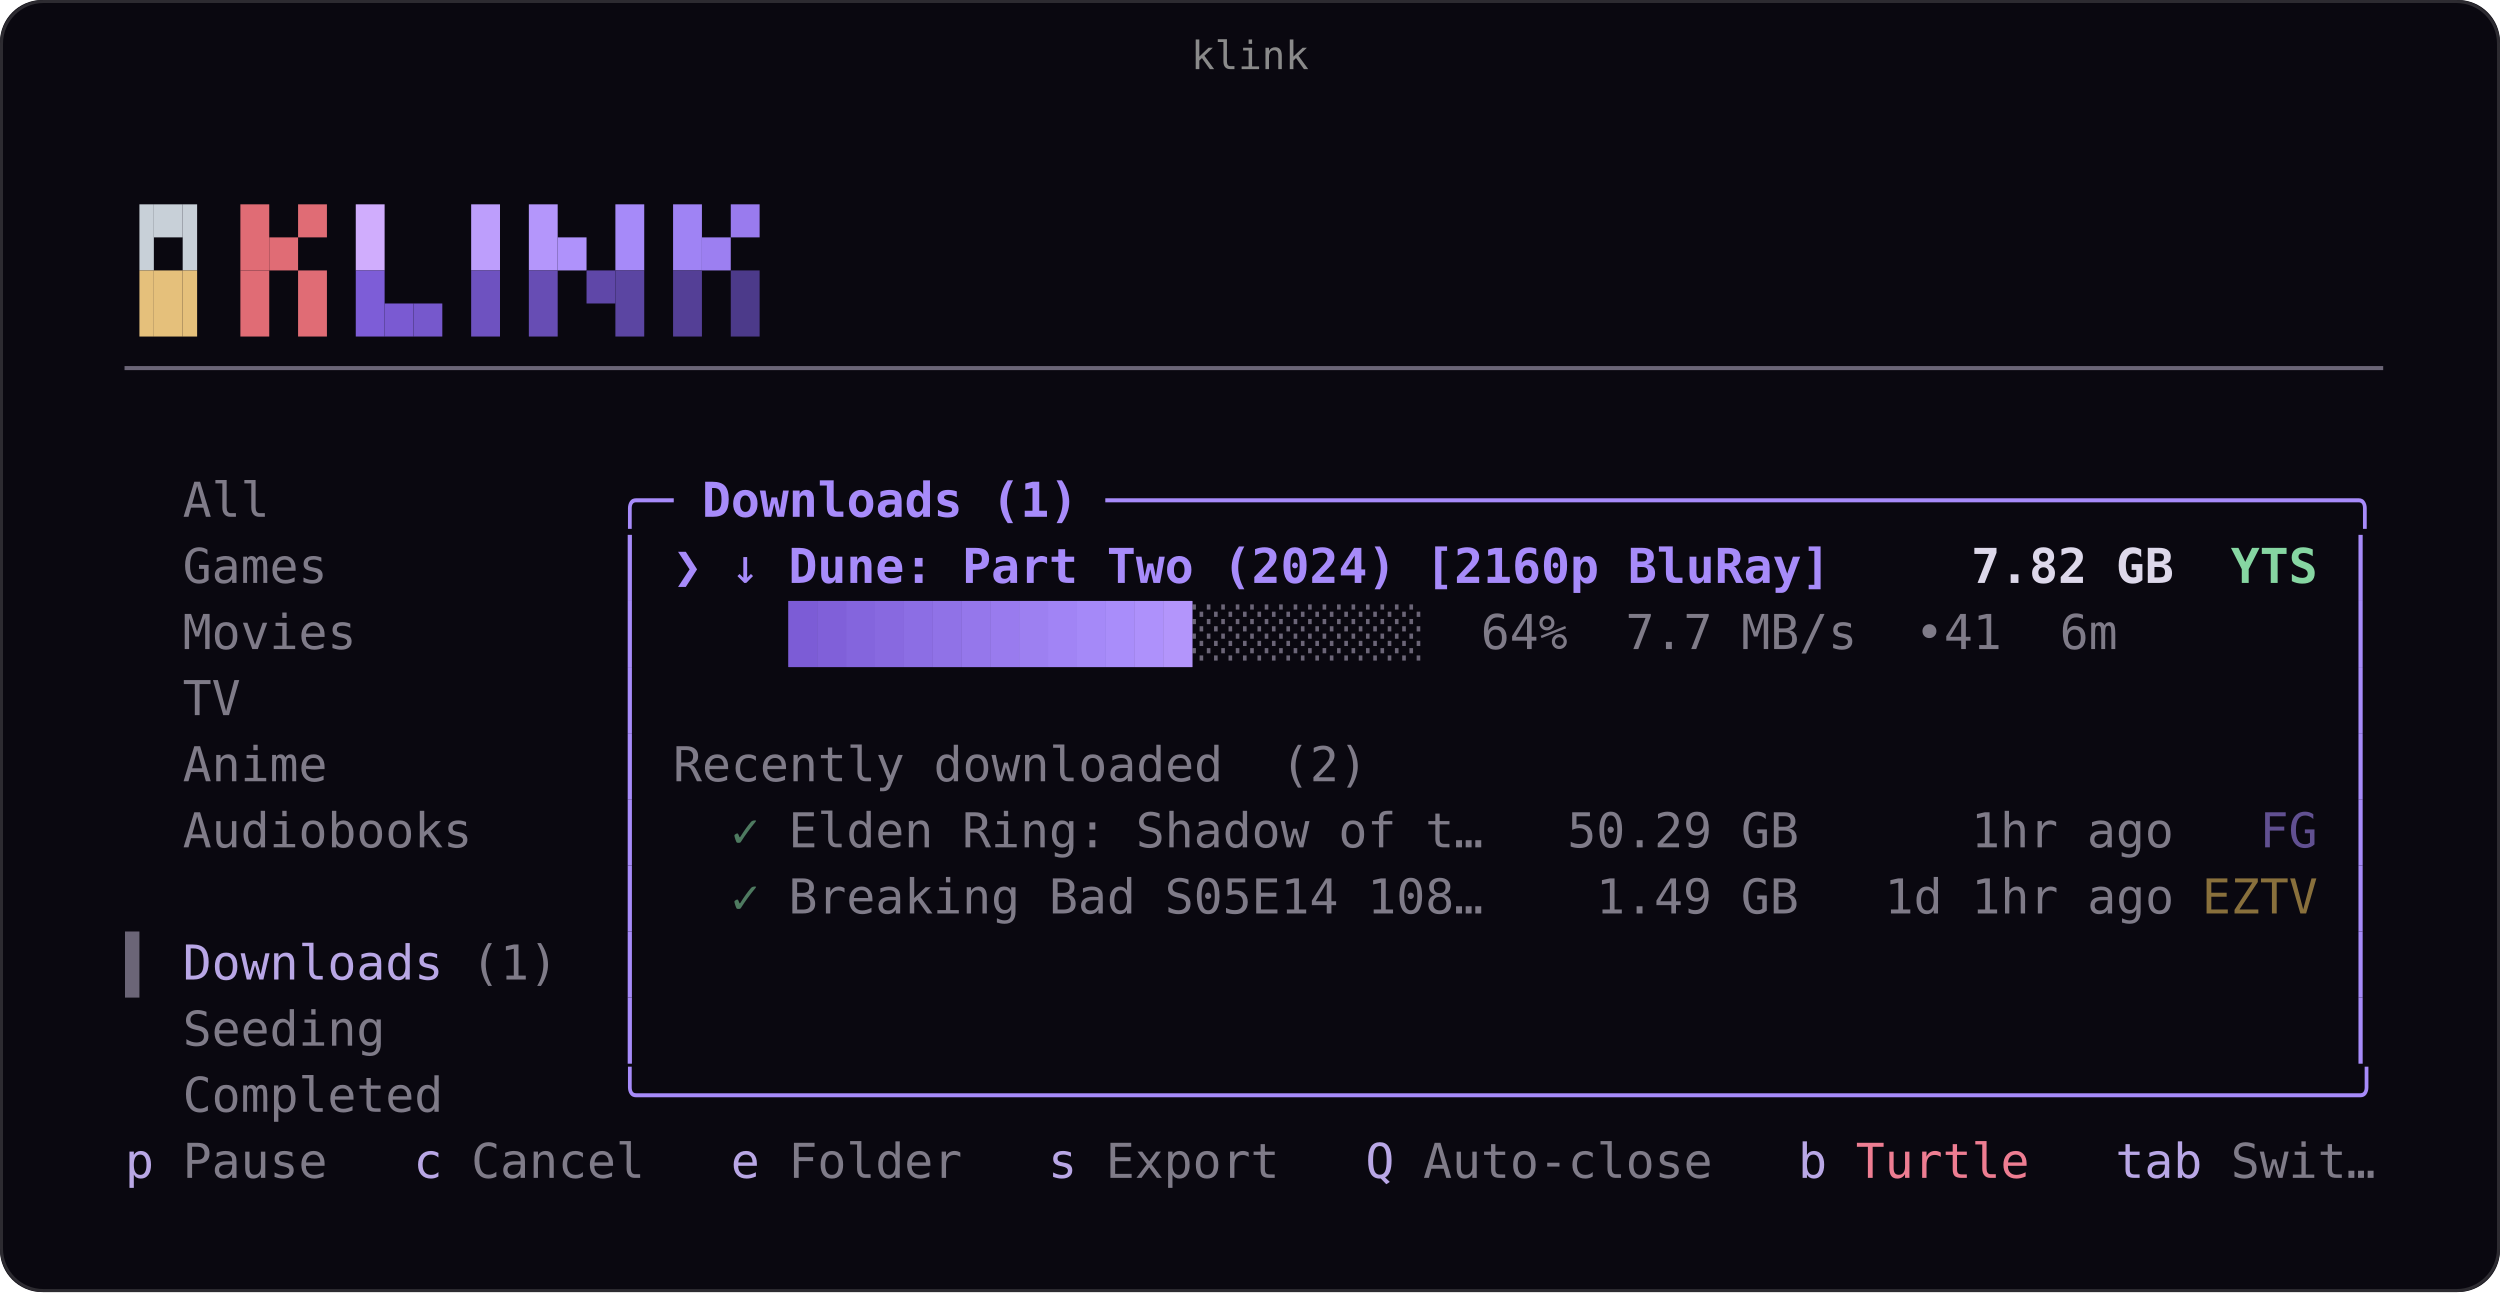
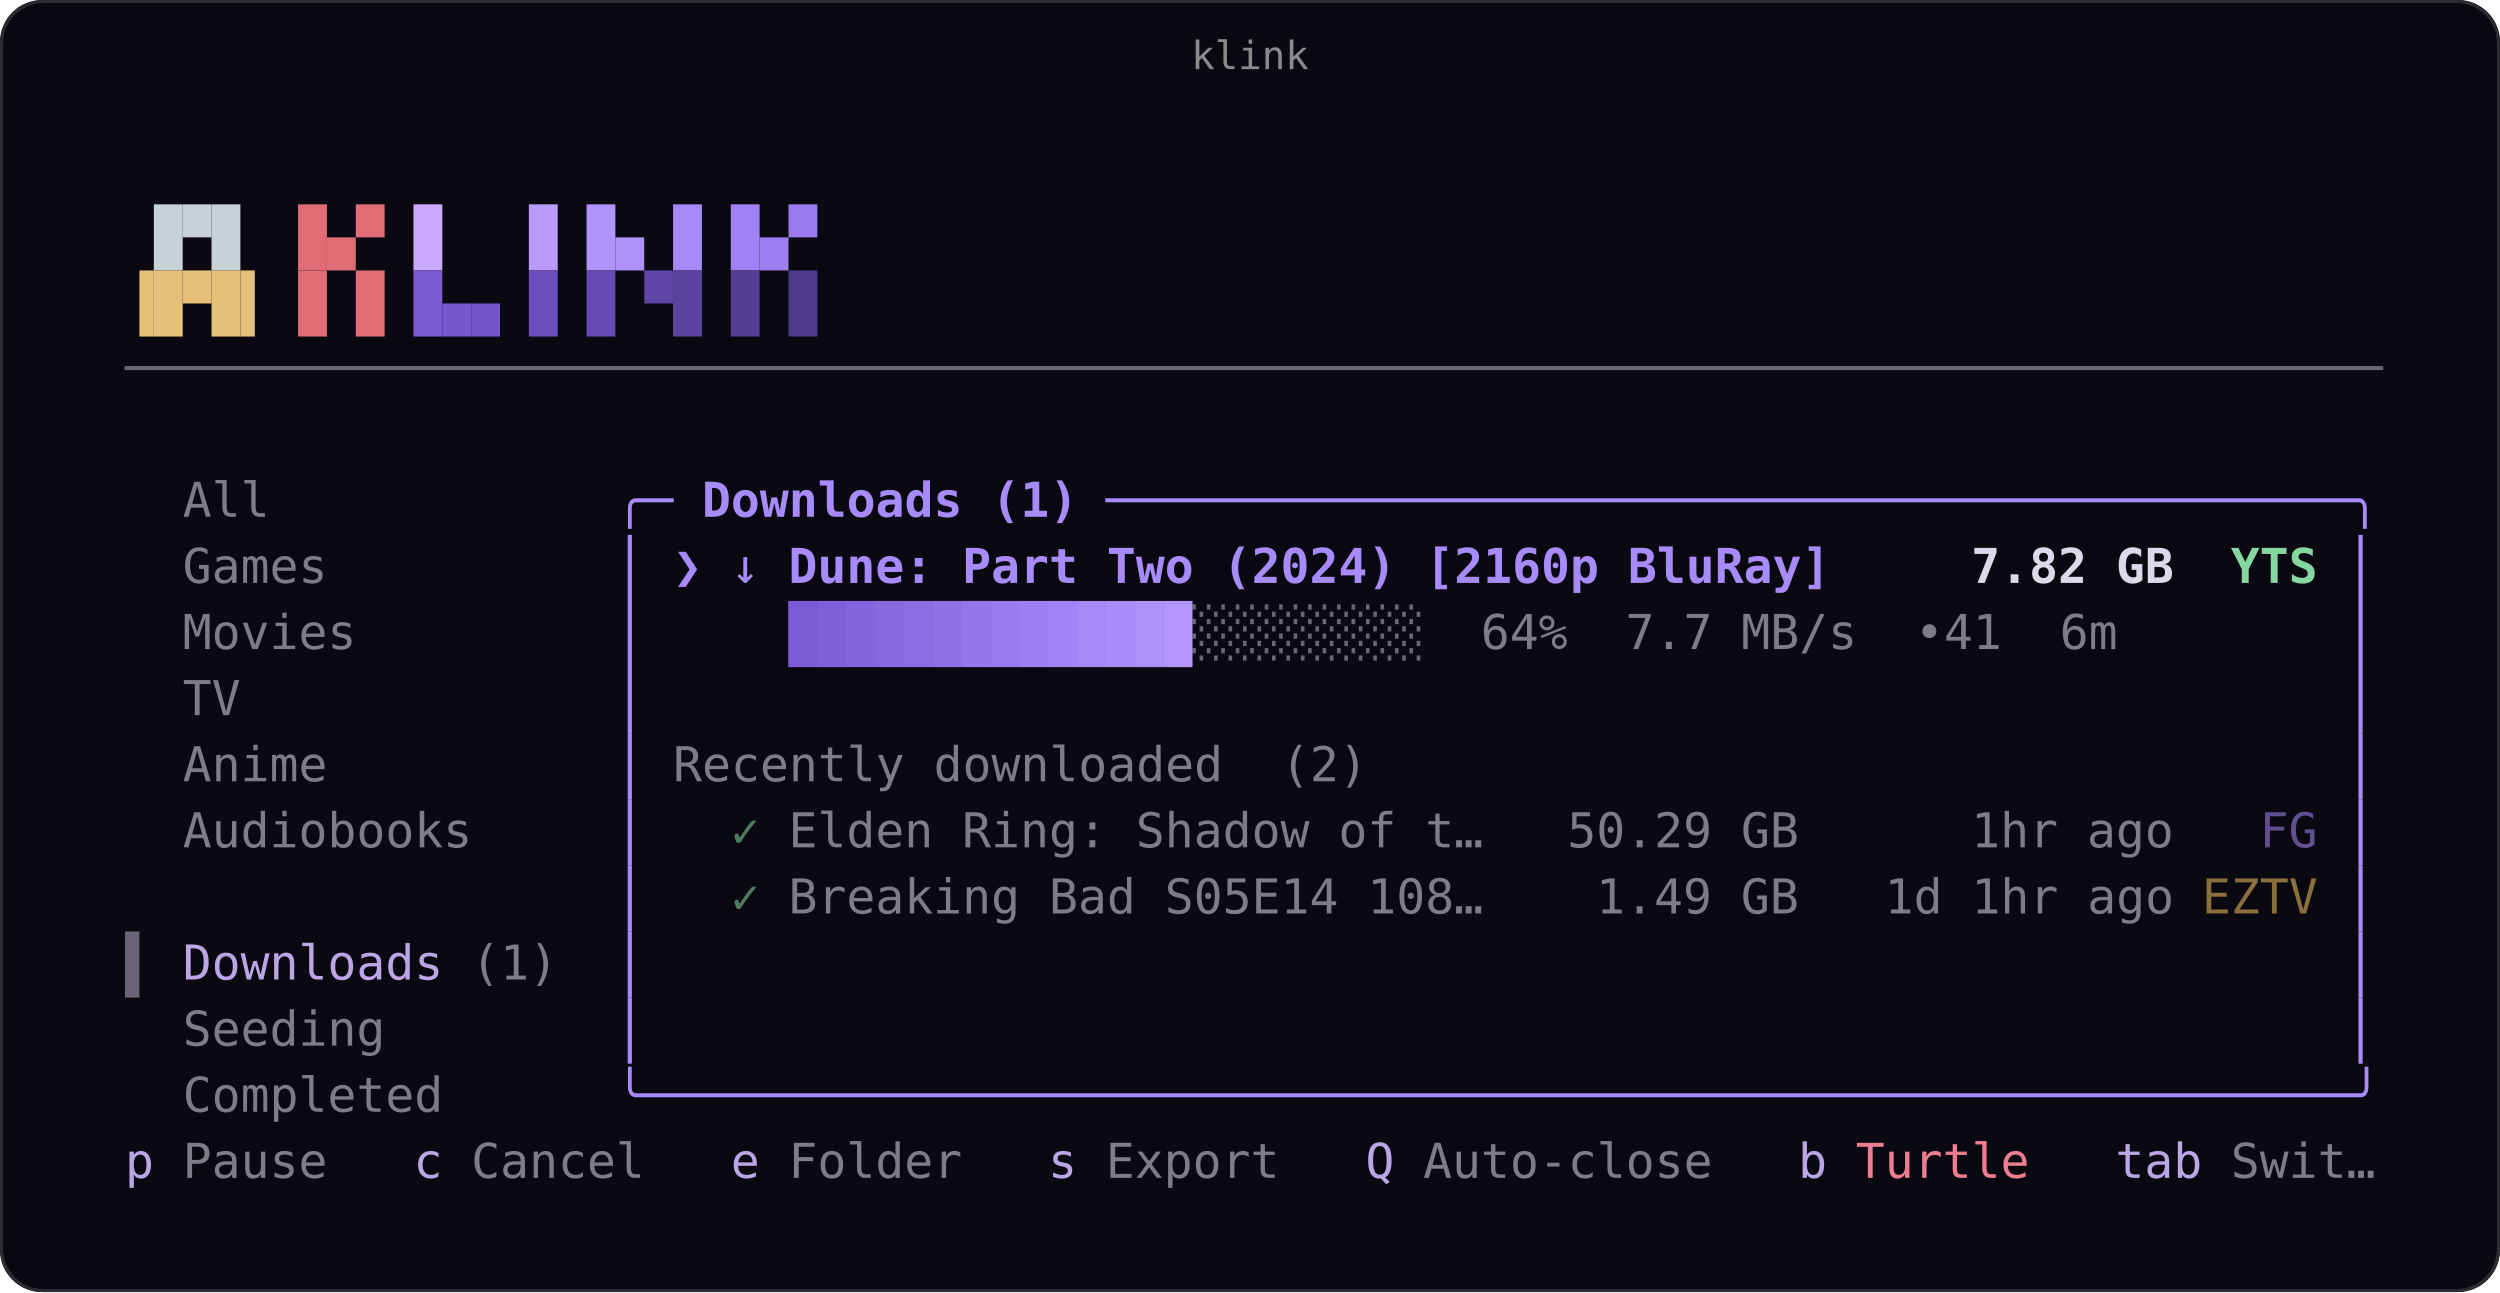
<svg xmlns="http://www.w3.org/2000/svg" width="832" height="430" viewBox="0 0 832 430" style="max-width: 832px; width: 100%; height: auto;" role="img">
  <rect width="100%" height="100%" rx="14" fill="#0a0810" />
  <rect x="0.5" y="0.5" width="831" height="429" rx="14" fill="none" stroke="#2d2b31" stroke-width="1" />
  <text x="416" y="23" text-anchor="middle" font-family="ui-monospace, &quot;Cascadia Mono&quot;, &quot;SF Mono&quot;, Menlo, Consolas, &quot;DejaVu Sans Mono&quot;, monospace" font-size="13" fill="#8a8a8a">klink</text>
  <g font-family="ui-monospace, &quot;Cascadia Mono&quot;, &quot;SF Mono&quot;, Menlo, Consolas, &quot;DejaVu Sans Mono&quot;, monospace" font-size="16" fill="#ddd8ea">
-     <rect x="46.4" y="68" width="4.8" height="22" fill="#c8d0d8" />
-     <rect x="51.2" y="68" width="9.6" height="11" fill="#c8d0d8" />
-     <rect x="60.8" y="68" width="4.8" height="22" fill="#c8d0d8" />
-     <rect x="80" y="68" width="9.6" height="22" fill="#e06c75" />
-     <rect x="89.6" y="79" width="9.6" height="11" fill="#e06c75" />
-     <rect x="99.2" y="68" width="9.6" height="11" fill="#e06c75" />
-     <rect x="118.4" y="68" width="9.6" height="22" fill="#d0adfd" />
-     <rect x="156.8" y="68" width="9.6" height="22" fill="#bd9efc" />
-     <rect x="176" y="68" width="9.6" height="22" fill="#b496fb" />
-     <rect x="185.6" y="79" width="9.6" height="11" fill="#af92fb" />
-     <rect x="204.8" y="68" width="9.6" height="22" fill="#a68af9" />
-     <rect x="224" y="68" width="9.6" height="22" fill="#9f83f4" />
-     <rect x="233.6" y="79" width="9.6" height="11" fill="#9c7ff1" />
-     <rect x="243.2" y="68" width="9.6" height="11" fill="#997bee" />
+     <rect x="51.2" y="68" width="9.6" height="22" fill="#c8d0d8" />
+     <rect x="60.8" y="68" width="9.6" height="11" fill="#c8d0d8" />
+     <rect x="70.4" y="68" width="9.6" height="22" fill="#c8d0d8" />
+     <rect x="99.2" y="68" width="9.6" height="22" fill="#e06c75" />
+     <rect x="108.8" y="79" width="9.6" height="11" fill="#e06c75" />
+     <rect x="118.4" y="68" width="9.6" height="11" fill="#e06c75" />
+     <rect x="137.6" y="68" width="9.6" height="22" fill="#cba9fd" />
+     <rect x="176" y="68" width="9.6" height="22" fill="#ba9bfc" />
+     <rect x="195.2" y="68" width="9.6" height="22" fill="#b194fb" />
+     <rect x="204.8" y="79" width="9.6" height="11" fill="#ad90fa" />
+     <rect x="224" y="68" width="9.6" height="22" fill="#a589f8" />
+     <rect x="243.2" y="68" width="9.6" height="22" fill="#9f82f3" />
+     <rect x="252.8" y="79" width="9.6" height="11" fill="#9c7ff1" />
+     <rect x="262.4" y="68" width="9.6" height="11" fill="#997bee" />
    <rect x="46.4" y="90" width="4.8" height="22" fill="#e5c07b" />
    <rect x="51.2" y="90" width="9.6" height="22" fill="#e5c07b" />
-     <rect x="60.8" y="90" width="4.8" height="22" fill="#e5c07b" />
-     <rect x="80" y="90" width="9.6" height="22" fill="#e06c75" />
+     <rect x="60.8" y="90" width="9.6" height="11" fill="#e5c07b" />
+     <rect x="70.4" y="90" width="9.6" height="22" fill="#e5c07b" />
+     <rect x="80" y="90" width="4.8" height="22" fill="#e5c07b" />
    <rect x="99.2" y="90" width="9.6" height="22" fill="#e06c75" />
-     <rect x="118.4" y="90" width="9.6" height="22" fill="#7d5dd7" />
-     <rect x="128" y="101" width="9.6" height="11" fill="#7a5ad2" />
-     <rect x="137.6" y="101" width="9.6" height="11" fill="#7658cc" />
-     <rect x="156.8" y="90" width="9.6" height="22" fill="#6e52c0" />
-     <rect x="176" y="90" width="9.6" height="22" fill="#674db4" />
-     <rect x="195.2" y="90" width="9.6" height="11" fill="#5f47a8" />
-     <rect x="204.8" y="90" width="9.6" height="22" fill="#5b45a2" />
-     <rect x="224" y="90" width="9.6" height="22" fill="#543f96" />
-     <rect x="243.2" y="90" width="9.6" height="22" fill="#4c3a8a" />
+     <rect x="118.4" y="90" width="9.6" height="22" fill="#e06c75" />
+     <rect x="137.6" y="90" width="9.6" height="22" fill="#795ad2" />
+     <rect x="147.2" y="101" width="9.6" height="11" fill="#7658cc" />
+     <rect x="156.8" y="101" width="9.6" height="11" fill="#7255c7" />
+     <rect x="176" y="90" width="9.6" height="22" fill="#6b50bc" />
+     <rect x="195.2" y="90" width="9.6" height="22" fill="#644bb1" />
+     <rect x="214.4" y="90" width="9.6" height="11" fill="#5d46a6" />
+     <rect x="224" y="90" width="9.6" height="22" fill="#5a44a0" />
+     <rect x="243.2" y="90" width="9.6" height="22" fill="#533f95" />
+     <rect x="262.4" y="90" width="9.6" height="22" fill="#4c3a8a" />
    <text x="41.6" y="128" textLength="748.8" lengthAdjust="spacingAndGlyphs" xml:space="preserve" fill="#6b6577">──────────────────────────────────────────────────────────────────────────────</text>
    <text x="60.8" y="172" textLength="28.8" lengthAdjust="spacingAndGlyphs" xml:space="preserve" fill-opacity="0.55">All</text>
    <text x="204.8" y="172" textLength="19.2" lengthAdjust="spacingAndGlyphs" xml:space="preserve" fill="#a78bfa">╭─</text>
    <text x="233.6" y="172" textLength="124.8" lengthAdjust="spacingAndGlyphs" xml:space="preserve" fill="#a78bfa" font-weight="600">Downloads (1)</text>
    <text x="368" y="172" textLength="422.4" lengthAdjust="spacingAndGlyphs" xml:space="preserve" fill="#a78bfa">───────────────────────────────────────────╮</text>
    <text x="60.8" y="194" textLength="48" lengthAdjust="spacingAndGlyphs" xml:space="preserve" fill-opacity="0.55">Games</text>
    <rect x="208.9" y="178" width="1.4" height="22" fill="#a78bfa" />
    <text x="224" y="194" textLength="9.6" lengthAdjust="spacingAndGlyphs" xml:space="preserve" fill="#a78bfa" font-weight="600">❯</text>
    <text x="243.2" y="194" textLength="9.6" lengthAdjust="spacingAndGlyphs" xml:space="preserve" fill="#a78bfa">↓</text>
    <text x="262.4" y="194" textLength="345.6" lengthAdjust="spacingAndGlyphs" xml:space="preserve" fill="#a78bfa" font-weight="600">Dune: Part Two (2024) [2160p BluRay]</text>
    <text x="656" y="194" textLength="67.2" lengthAdjust="spacingAndGlyphs" xml:space="preserve" font-weight="600">7.82 GB</text>
    <text x="742.4" y="194" textLength="28.8" lengthAdjust="spacingAndGlyphs" xml:space="preserve" fill="#86d6a2" font-weight="600">YTS</text>
    <rect x="784.9" y="178" width="1.4" height="22" fill="#a78bfa" />
    <text x="60.8" y="216" textLength="57.6" lengthAdjust="spacingAndGlyphs" xml:space="preserve" fill-opacity="0.55">Movies</text>
    <rect x="208.9" y="200" width="1.4" height="22" fill="#a78bfa" />
    <rect x="262.4" y="200" width="9.6" height="22" fill="#7c5cd6" />
    <rect x="272" y="200" width="9.6" height="22" fill="#8060d9" />
    <rect x="281.6" y="200" width="9.6" height="22" fill="#8465dd" />
    <rect x="291.2" y="200" width="9.6" height="22" fill="#8869e0" />
    <rect x="300.8" y="200" width="9.6" height="22" fill="#8c6ee4" />
    <rect x="310.4" y="200" width="9.6" height="22" fill="#9072e7" />
    <rect x="320" y="200" width="9.6" height="22" fill="#9577eb" />
    <rect x="329.6" y="200" width="9.6" height="22" fill="#997bee" />
    <rect x="339.2" y="200" width="9.6" height="22" fill="#9d80f1" />
    <rect x="348.8" y="200" width="9.6" height="22" fill="#a184f5" />
    <rect x="358.4" y="200" width="9.6" height="22" fill="#a589f8" />
    <rect x="368" y="200" width="9.6" height="22" fill="#a98dfa" />
    <rect x="377.6" y="200" width="9.6" height="22" fill="#ae91fb" />
    <rect x="387.2" y="200" width="9.6" height="22" fill="#b395fb" />
    <text x="396.8" y="216" textLength="76.8" lengthAdjust="spacingAndGlyphs" xml:space="preserve" fill="#6b6577">░░░░░░░░</text>
    <text x="492.8" y="216" textLength="211.2" lengthAdjust="spacingAndGlyphs" xml:space="preserve" fill-opacity="0.55">64%  7.7 MB/s  •41  6m</text>
    <rect x="784.9" y="200" width="1.4" height="22" fill="#a78bfa" />
    <text x="60.8" y="238" textLength="19.2" lengthAdjust="spacingAndGlyphs" xml:space="preserve" fill-opacity="0.55">TV</text>
    <rect x="208.9" y="222" width="1.4" height="22" fill="#a78bfa" />
    <rect x="784.9" y="222" width="1.4" height="22" fill="#a78bfa" />
    <text x="60.8" y="260" textLength="48" lengthAdjust="spacingAndGlyphs" xml:space="preserve" fill-opacity="0.55">Anime</text>
    <rect x="208.9" y="244" width="1.4" height="22" fill="#a78bfa" />
    <text x="224" y="260" textLength="230.4" lengthAdjust="spacingAndGlyphs" xml:space="preserve" fill-opacity="0.55">Recently downloaded  (2)</text>
    <rect x="784.9" y="244" width="1.4" height="22" fill="#a78bfa" />
    <text x="60.8" y="282" textLength="96" lengthAdjust="spacingAndGlyphs" xml:space="preserve" fill-opacity="0.55">Audiobooks</text>
    <rect x="208.9" y="266" width="1.4" height="22" fill="#a78bfa" />
    <text x="243.2" y="282" textLength="9.6" lengthAdjust="spacingAndGlyphs" xml:space="preserve" fill="#86d6a2" fill-opacity="0.55">✓</text>
    <text x="262.4" y="282" textLength="230.4" lengthAdjust="spacingAndGlyphs" xml:space="preserve" fill-opacity="0.55">Elden Ring: Shadow of t…</text>
    <text x="521.6" y="282" textLength="76.8" lengthAdjust="spacingAndGlyphs" xml:space="preserve" fill-opacity="0.55">50.29 GB</text>
    <text x="656" y="282" textLength="67.2" lengthAdjust="spacingAndGlyphs" xml:space="preserve" fill-opacity="0.55">1hr ago</text>
    <text x="752" y="282" textLength="19.2" lengthAdjust="spacingAndGlyphs" xml:space="preserve" fill="#a78bfa" fill-opacity="0.55">FG</text>
    <rect x="784.9" y="266" width="1.4" height="22" fill="#a78bfa" />
    <rect x="208.9" y="288" width="1.4" height="22" fill="#a78bfa" />
    <text x="243.2" y="304" textLength="9.6" lengthAdjust="spacingAndGlyphs" xml:space="preserve" fill="#86d6a2" fill-opacity="0.55">✓</text>
    <text x="262.4" y="304" textLength="230.4" lengthAdjust="spacingAndGlyphs" xml:space="preserve" fill-opacity="0.55">Breaking Bad S05E14 108…</text>
    <text x="531.2" y="304" textLength="67.2" lengthAdjust="spacingAndGlyphs" xml:space="preserve" fill-opacity="0.55">1.49 GB</text>
    <text x="627.2" y="304" textLength="96" lengthAdjust="spacingAndGlyphs" xml:space="preserve" fill-opacity="0.55">1d 1hr ago</text>
    <text x="732.8" y="304" textLength="38.4" lengthAdjust="spacingAndGlyphs" xml:space="preserve" fill="#f0c560" fill-opacity="0.55">EZTV</text>
    <rect x="784.9" y="288" width="1.4" height="22" fill="#a78bfa" />
    <rect x="41.6" y="310" width="4.8" height="22" fill="#6b6577" />
    <text x="60.8" y="326" textLength="86.4" lengthAdjust="spacingAndGlyphs" xml:space="preserve" fill="#b9a7e6">Downloads</text>
    <text x="156.8" y="326" textLength="28.8" lengthAdjust="spacingAndGlyphs" xml:space="preserve" fill-opacity="0.55">(1)</text>
    <rect x="208.9" y="310" width="1.4" height="22" fill="#a78bfa" />
    <rect x="784.9" y="310" width="1.4" height="22" fill="#a78bfa" />
    <text x="60.8" y="348" textLength="67.2" lengthAdjust="spacingAndGlyphs" xml:space="preserve" fill-opacity="0.55">Seeding</text>
    <rect x="208.9" y="332" width="1.4" height="22" fill="#a78bfa" />
    <rect x="784.9" y="332" width="1.4" height="22" fill="#a78bfa" />
    <text x="60.8" y="370" textLength="86.4" lengthAdjust="spacingAndGlyphs" xml:space="preserve" fill-opacity="0.55">Completed</text>
    <text x="204.8" y="370" textLength="585.6" lengthAdjust="spacingAndGlyphs" xml:space="preserve" fill="#a78bfa">╰───────────────────────────────────────────────────────────╯</text>
    <text x="41.6" y="392" textLength="9.6" lengthAdjust="spacingAndGlyphs" xml:space="preserve" fill="#b9a7e6">p</text>
    <text x="60.8" y="392" textLength="48" lengthAdjust="spacingAndGlyphs" xml:space="preserve" fill-opacity="0.55">Pause</text>
    <text x="137.6" y="392" textLength="9.6" lengthAdjust="spacingAndGlyphs" xml:space="preserve" fill="#b9a7e6">c</text>
    <text x="156.8" y="392" textLength="57.6" lengthAdjust="spacingAndGlyphs" xml:space="preserve" fill-opacity="0.55">Cancel</text>
    <text x="243.2" y="392" textLength="9.6" lengthAdjust="spacingAndGlyphs" xml:space="preserve" fill="#b9a7e6">e</text>
    <text x="262.4" y="392" textLength="57.6" lengthAdjust="spacingAndGlyphs" xml:space="preserve" fill-opacity="0.55">Folder</text>
    <text x="348.8" y="392" textLength="9.6" lengthAdjust="spacingAndGlyphs" xml:space="preserve" fill="#b9a7e6">s</text>
    <text x="368" y="392" textLength="57.6" lengthAdjust="spacingAndGlyphs" xml:space="preserve" fill-opacity="0.55">Export</text>
    <text x="454.4" y="392" textLength="9.6" lengthAdjust="spacingAndGlyphs" xml:space="preserve" fill="#b9a7e6">Q</text>
    <text x="473.6" y="392" textLength="96" lengthAdjust="spacingAndGlyphs" xml:space="preserve" fill-opacity="0.55">Auto-close</text>
    <text x="598.4" y="392" textLength="9.6" lengthAdjust="spacingAndGlyphs" xml:space="preserve" fill="#b9a7e6">b</text>
    <text x="617.6" y="392" textLength="57.6" lengthAdjust="spacingAndGlyphs" xml:space="preserve" fill="#ee7d92">Turtle</text>
    <text x="704" y="392" textLength="28.8" lengthAdjust="spacingAndGlyphs" xml:space="preserve" fill="#b9a7e6">tab</text>
    <text x="742.4" y="392" textLength="48" lengthAdjust="spacingAndGlyphs" xml:space="preserve" fill-opacity="0.55">Swit…</text>
  </g>
  <rect x="262.4" y="200" width="9.6" height="22" fill="#7c5cd6">
    <animate attributeName="fill" calcMode="discrete" dur="3.48s" values="#7c5cd6;#7f5fd7;#8669da;#9277de;#a18ae3;#b29ee8;#c3b3ee;#d2c5f3;#ded4f7;#e5ddfa;#e8e0fb;#e5ddfa;#ded4f7;#d2c5f3;#c3b3ee;#b29ee8;#a18ae3;#9277de;#8669da;#7f5fd7;#7c5cd6;#7c5cd6;#7c5cd6;#7c5cd6;#7c5cd6;#7c5cd6;#7c5cd6;#7c5cd6;#7c5cd6;#7c5cd6;#7c5cd6;#7c5cd6;#7c5cd6;#7c5cd6;#7c5cd6;#7c5cd6;#7c5cd6;#7c5cd6;#7c5cd6;#7c5cd6;#7c5cd6;#7c5cd6;#7c5cd6;#7c5cd6;#7c5cd6;#7c5cd6;#7c5cd6;#7c5cd6;#7c5cd6;#7c5cd6;#7c5cd6;#7c5cd6;#7c5cd6;#7c5cd6;#7c5cd6;#7c5cd6;#7c5cd6;#7c5cd6;#7c5cd6;#7c5cd6;#7c5cd6;#7c5cd6;#7c5cd6;#7c5cd6;#7c5cd6;#7c5cd6;#7c5cd6;#7c5cd6;#7c5cd6;#7c5cd6;#7c5cd6;#7c5cd6;#7c5cd6;#7c5cd6;#7c5cd6;#7c5cd6;#7c5cd6;#7c5cd6;#7c5cd6;#7c5cd6;#7c5cd6;#7c5cd6;#7c5cd6;#7c5cd6;#7c5cd6;#7c5cd6;#7c5cd6" repeatCount="indefinite" />
  </rect>
  <rect x="272" y="200" width="9.6" height="22" fill="#8060d9">
    <animate attributeName="fill" calcMode="discrete" dur="3.48s" values="#8060d9;#8060d9;#8060d9;#8262da;#886adc;#9377df;#a188e4;#b19ce9;#c1b0ee;#d0c2f3;#dcd2f7;#e5dcfa;#e8e1fb;#e7dffb;#e0d7f9;#d6caf5;#c8b8f1;#b8a5eb;#a891e6;#997ee1;#8c6fdd;#8465da;#8060d9;#8060d9;#8060d9;#8060d9;#8060d9;#8060d9;#8060d9;#8060d9;#8060d9;#8060d9;#8060d9;#8060d9;#8060d9;#8060d9;#8060d9;#8060d9;#8060d9;#8060d9;#8060d9;#8060d9;#8060d9;#8060d9;#8060d9;#8060d9;#8060d9;#8060d9;#8060d9;#8060d9;#8060d9;#8060d9;#8060d9;#8060d9;#8060d9;#8060d9;#8060d9;#8060d9;#8060d9;#8060d9;#8060d9;#8060d9;#8060d9;#8060d9;#8060d9;#8060d9;#8060d9;#8060d9;#8060d9;#8060d9;#8060d9;#8060d9;#8060d9;#8060d9;#8060d9;#8060d9;#8060d9;#8060d9;#8060d9;#8060d9;#8060d9;#8060d9;#8060d9;#8060d9;#8060d9;#8060d9;#8060d9" repeatCount="indefinite" />
  </rect>
  <rect x="281.6" y="200" width="9.6" height="22" fill="#8465dd">
    <animate attributeName="fill" calcMode="discrete" dur="3.48s" values="#8465dd;#8465dd;#8465dd;#8465dd;#8465dd;#8566dd;#8a6cdf;#9378e2;#a088e6;#af9aea;#bfaeef;#cec0f3;#dbd0f7;#e4dbfa;#e8e1fb;#e8e0fb;#e3dafa;#d9cef7;#ccbef3;#bdacee;#ae98ea;#9f86e5;#9276e1;#896bdf;#8466dd;#8465dd;#8465dd;#8465dd;#8465dd;#8465dd;#8465dd;#8465dd;#8465dd;#8465dd;#8465dd;#8465dd;#8465dd;#8465dd;#8465dd;#8465dd;#8465dd;#8465dd;#8465dd;#8465dd;#8465dd;#8465dd;#8465dd;#8465dd;#8465dd;#8465dd;#8465dd;#8465dd;#8465dd;#8465dd;#8465dd;#8465dd;#8465dd;#8465dd;#8465dd;#8465dd;#8465dd;#8465dd;#8465dd;#8465dd;#8465dd;#8465dd;#8465dd;#8465dd;#8465dd;#8465dd;#8465dd;#8465dd;#8465dd;#8465dd;#8465dd;#8465dd;#8465dd;#8465dd;#8465dd;#8465dd;#8465dd;#8465dd;#8465dd;#8465dd;#8465dd;#8465dd;#8465dd" repeatCount="indefinite" />
  </rect>
  <rect x="291.2" y="200" width="9.6" height="22" fill="#8869e0">
    <animate attributeName="fill" calcMode="discrete" dur="3.48s" values="#8869e0;#8869e0;#8869e0;#8869e0;#8869e0;#8869e0;#8869e0;#8869e0;#8c6ee1;#9478e4;#a087e7;#ae99eb;#beacef;#ccbef4;#d9cef7;#e3dafa;#e8e0fc;#e9e1fc;#e5dcfb;#ddd2f8;#d1c3f5;#c3b2f1;#b49fec;#a58de8;#987de5;#8f71e2;#896ae0;#8869e0;#8869e0;#8869e0;#8869e0;#8869e0;#8869e0;#8869e0;#8869e0;#8869e0;#8869e0;#8869e0;#8869e0;#8869e0;#8869e0;#8869e0;#8869e0;#8869e0;#8869e0;#8869e0;#8869e0;#8869e0;#8869e0;#8869e0;#8869e0;#8869e0;#8869e0;#8869e0;#8869e0;#8869e0;#8869e0;#8869e0;#8869e0;#8869e0;#8869e0;#8869e0;#8869e0;#8869e0;#8869e0;#8869e0;#8869e0;#8869e0;#8869e0;#8869e0;#8869e0;#8869e0;#8869e0;#8869e0;#8869e0;#8869e0;#8869e0;#8869e0;#8869e0;#8869e0;#8869e0;#8869e0;#8869e0;#8869e0;#8869e0;#8869e0;#8869e0" repeatCount="indefinite" />
  </rect>
  <rect x="300.8" y="200" width="9.6" height="22" fill="#8c6ee4">
    <animate attributeName="fill" calcMode="discrete" dur="3.48s" values="#8c6ee4;#8c6ee4;#8c6ee4;#8c6ee4;#8c6ee4;#8c6ee4;#8c6ee4;#8c6ee4;#8c6ee4;#8c6ee4;#8f72e5;#967ae7;#a188e9;#ae98ed;#bcaaf1;#cbbcf4;#d8ccf8;#e2d8fa;#e8e0fc;#eae2fc;#e7dffc;#e0d6fa;#d5c9f7;#c8b8f3;#b9a6f0;#ab94ec;#9e84e9;#9478e6;#8e70e4;#8c6ee4;#8c6ee4;#8c6ee4;#8c6ee4;#8c6ee4;#8c6ee4;#8c6ee4;#8c6ee4;#8c6ee4;#8c6ee4;#8c6ee4;#8c6ee4;#8c6ee4;#8c6ee4;#8c6ee4;#8c6ee4;#8c6ee4;#8c6ee4;#8c6ee4;#8c6ee4;#8c6ee4;#8c6ee4;#8c6ee4;#8c6ee4;#8c6ee4;#8c6ee4;#8c6ee4;#8c6ee4;#8c6ee4;#8c6ee4;#8c6ee4;#8c6ee4;#8c6ee4;#8c6ee4;#8c6ee4;#8c6ee4;#8c6ee4;#8c6ee4;#8c6ee4;#8c6ee4;#8c6ee4;#8c6ee4;#8c6ee4;#8c6ee4;#8c6ee4;#8c6ee4;#8c6ee4;#8c6ee4;#8c6ee4;#8c6ee4;#8c6ee4;#8c6ee4;#8c6ee4;#8c6ee4;#8c6ee4;#8c6ee4;#8c6ee4;#8c6ee4" repeatCount="indefinite" />
  </rect>
  <rect x="310.4" y="200" width="9.6" height="22" fill="#9072e7">
    <animate attributeName="fill" calcMode="discrete" dur="3.48s" values="#9072e7;#9072e7;#9072e7;#9072e7;#9072e7;#9072e7;#9072e7;#9072e7;#9072e7;#9072e7;#9072e7;#9072e7;#9274e7;#987ce9;#a188eb;#ae97ee;#bba8f1;#c9baf5;#d6caf8;#e0d7fa;#e7dffc;#eae2fd;#e8e0fc;#e2d9fb;#d9cdf8;#ccbdf5;#bfacf2;#b19bef;#a48bec;#9a7ee9;#9375e8;#9072e7;#9072e7;#9072e7;#9072e7;#9072e7;#9072e7;#9072e7;#9072e7;#9072e7;#9072e7;#9072e7;#9072e7;#9072e7;#9072e7;#9072e7;#9072e7;#9072e7;#9072e7;#9072e7;#9072e7;#9072e7;#9072e7;#9072e7;#9072e7;#9072e7;#9072e7;#9072e7;#9072e7;#9072e7;#9072e7;#9072e7;#9072e7;#9072e7;#9072e7;#9072e7;#9072e7;#9072e7;#9072e7;#9072e7;#9072e7;#9072e7;#9072e7;#9072e7;#9072e7;#9072e7;#9072e7;#9072e7;#9072e7;#9072e7;#9072e7;#9072e7;#9072e7;#9072e7;#9072e7;#9072e7;#9072e7" repeatCount="indefinite" />
  </rect>
  <rect x="320" y="200" width="9.6" height="22" fill="#9577eb">
    <animate attributeName="fill" calcMode="discrete" dur="3.48s" values="#9577eb;#9577eb;#9577eb;#9577eb;#9577eb;#9577eb;#9577eb;#9577eb;#9577eb;#9577eb;#9577eb;#9577eb;#9577eb;#9577eb;#9678eb;#9b7eec;#a389ee;#ae97f0;#bba7f3;#c9b8f6;#d5c8f9;#e0d5fb;#e7defc;#eae3fd;#eae2fd;#e5dcfc;#dcd1fa;#d1c3f8;#c4b3f5;#b7a2f2;#aa92f0;#a085ed;#997cec;#9577eb;#9577eb;#9577eb;#9577eb;#9577eb;#9577eb;#9577eb;#9577eb;#9577eb;#9577eb;#9577eb;#9577eb;#9577eb;#9577eb;#9577eb;#9577eb;#9577eb;#9577eb;#9577eb;#9577eb;#9577eb;#9577eb;#9577eb;#9577eb;#9577eb;#9577eb;#9577eb;#9577eb;#9577eb;#9577eb;#9577eb;#9577eb;#9577eb;#9577eb;#9577eb;#9577eb;#9577eb;#9577eb;#9577eb;#9577eb;#9577eb;#9577eb;#9577eb;#9577eb;#9577eb;#9577eb;#9577eb;#9577eb;#9577eb;#9577eb;#9577eb;#9577eb;#9577eb;#9577eb" repeatCount="indefinite" />
  </rect>
  <rect x="329.6" y="200" width="9.6" height="22" fill="#997bee">
    <animate attributeName="fill" calcMode="discrete" dur="3.48s" values="#997bee;#997bee;#997bee;#997bee;#997bee;#997bee;#997bee;#997bee;#997bee;#997bee;#997bee;#997bee;#997bee;#997bee;#997bee;#997bee;#997cee;#9d80ef;#a48af0;#af97f2;#bba6f4;#c8b6f7;#d4c6f9;#ded3fb;#e6ddfc;#eae3fd;#ebe3fd;#e7defd;#dfd5fb;#d5c8f9;#c9b8f7;#bca8f5;#b098f2;#a68bf0;#9e81ef;#9a7cee;#997bee;#997bee;#997bee;#997bee;#997bee;#997bee;#997bee;#997bee;#997bee;#997bee;#997bee;#997bee;#997bee;#997bee;#997bee;#997bee;#997bee;#997bee;#997bee;#997bee;#997bee;#997bee;#997bee;#997bee;#997bee;#997bee;#997bee;#997bee;#997bee;#997bee;#997bee;#997bee;#997bee;#997bee;#997bee;#997bee;#997bee;#997bee;#997bee;#997bee;#997bee;#997bee;#997bee;#997bee;#997bee;#997bee;#997bee;#997bee;#997bee;#997bee;#997bee" repeatCount="indefinite" />
  </rect>
  <rect x="339.2" y="200" width="9.6" height="22" fill="#9d80f1">
    <animate attributeName="fill" calcMode="discrete" dur="3.48s" values="#9d80f1;#9d80f1;#9d80f1;#9d80f1;#9d80f1;#9d80f1;#9d80f1;#9d80f1;#9d80f1;#9d80f1;#9d80f1;#9d80f1;#9d80f1;#9d80f1;#9d80f1;#9d80f1;#9d80f1;#9d80f1;#9d80f1;#a084f1;#a68cf2;#af97f4;#bba6f6;#c7b5f8;#d3c5fa;#ddd2fb;#e5dcfd;#eae2fd;#ebe4fe;#e8e0fd;#e2d8fc;#d9ccfb;#cebef9;#c1aef7;#b59ff5;#ab92f3;#a388f2;#9e81f1;#9d80f1;#9d80f1;#9d80f1;#9d80f1;#9d80f1;#9d80f1;#9d80f1;#9d80f1;#9d80f1;#9d80f1;#9d80f1;#9d80f1;#9d80f1;#9d80f1;#9d80f1;#9d80f1;#9d80f1;#9d80f1;#9d80f1;#9d80f1;#9d80f1;#9d80f1;#9d80f1;#9d80f1;#9d80f1;#9d80f1;#9d80f1;#9d80f1;#9d80f1;#9d80f1;#9d80f1;#9d80f1;#9d80f1;#9d80f1;#9d80f1;#9d80f1;#9d80f1;#9d80f1;#9d80f1;#9d80f1;#9d80f1;#9d80f1;#9d80f1;#9d80f1;#9d80f1;#9d80f1;#9d80f1;#9d80f1;#9d80f1" repeatCount="indefinite" />
  </rect>
  <rect x="348.8" y="200" width="9.6" height="22" fill="#a184f5">
    <animate attributeName="fill" calcMode="discrete" dur="3.48s" values="#a184f5;#a184f5;#a184f5;#a184f5;#a184f5;#a184f5;#a184f5;#a184f5;#a184f5;#a184f5;#a184f5;#a184f5;#a184f5;#a184f5;#a184f5;#a184f5;#a184f5;#a184f5;#a184f5;#a184f5;#a184f5;#a386f5;#a88df6;#b098f7;#bba5f8;#c6b4fa;#d2c3fb;#dcd0fc;#e5dbfd;#eae2fe;#ece4fe;#eae2fe;#e5dbfd;#dcd0fc;#d2c3fb;#c6b4fa;#bba5f8;#b098f7;#a88df6;#a386f5;#a184f5;#a184f5;#a184f5;#a184f5;#a184f5;#a184f5;#a184f5;#a184f5;#a184f5;#a184f5;#a184f5;#a184f5;#a184f5;#a184f5;#a184f5;#a184f5;#a184f5;#a184f5;#a184f5;#a184f5;#a184f5;#a184f5;#a184f5;#a184f5;#a184f5;#a184f5;#a184f5;#a184f5;#a184f5;#a184f5;#a184f5;#a184f5;#a184f5;#a184f5;#a184f5;#a184f5;#a184f5;#a184f5;#a184f5;#a184f5;#a184f5;#a184f5;#a184f5;#a184f5;#a184f5;#a184f5;#a184f5" repeatCount="indefinite" />
  </rect>
  <rect x="358.4" y="200" width="9.6" height="22" fill="#a589f8">
    <animate attributeName="fill" calcMode="discrete" dur="3.48s" values="#a589f8;#a589f8;#a589f8;#a589f8;#a589f8;#a589f8;#a589f8;#a589f8;#a589f8;#a589f8;#a589f8;#a589f8;#a589f8;#a589f8;#a589f8;#a589f8;#a589f8;#a589f8;#a589f8;#a589f8;#a589f8;#a589f8;#a589f8;#a68af8;#aa90f8;#b299f9;#bba6fa;#c6b4fb;#d1c2fc;#dbcffd;#e4dafe;#eae1fe;#ece5fe;#ebe3fe;#e7defe;#dfd4fd;#d6c8fc;#cbbafb;#c0acfa;#b69ff9;#ad94f9;#a88cf8;#a589f8;#a589f8;#a589f8;#a589f8;#a589f8;#a589f8;#a589f8;#a589f8;#a589f8;#a589f8;#a589f8;#a589f8;#a589f8;#a589f8;#a589f8;#a589f8;#a589f8;#a589f8;#a589f8;#a589f8;#a589f8;#a589f8;#a589f8;#a589f8;#a589f8;#a589f8;#a589f8;#a589f8;#a589f8;#a589f8;#a589f8;#a589f8;#a589f8;#a589f8;#a589f8;#a589f8;#a589f8;#a589f8;#a589f8;#a589f8;#a589f8;#a589f8;#a589f8;#a589f8;#a589f8" repeatCount="indefinite" />
  </rect>
  <rect x="368" y="200" width="9.6" height="22" fill="#a98dfa">
    <animate attributeName="fill" calcMode="discrete" dur="3.48s" values="#a98dfa;#a98dfa;#a98dfa;#a98dfa;#a98dfa;#a98dfa;#a98dfa;#a98dfa;#a98dfa;#a98dfa;#a98dfa;#a98dfa;#a98dfa;#a98dfa;#a98dfa;#a98dfa;#a98dfa;#a98dfa;#a98dfa;#a98dfa;#a98dfa;#a98dfa;#a98dfa;#a98dfa;#a98dfa;#aa8efa;#ad92fa;#b39afb;#bca6fb;#c6b3fc;#d1c1fd;#dbcefd;#e3d9fe;#e9e1fe;#ece5fe;#ece5fe;#e9e0fe;#e2d8fe;#daccfd;#cfbffd;#c5b1fc;#bba4fb;#b299fb;#ac91fa;#a98dfa;#a98dfa;#a98dfa;#a98dfa;#a98dfa;#a98dfa;#a98dfa;#a98dfa;#a98dfa;#a98dfa;#a98dfa;#a98dfa;#a98dfa;#a98dfa;#a98dfa;#a98dfa;#a98dfa;#a98dfa;#a98dfa;#a98dfa;#a98dfa;#a98dfa;#a98dfa;#a98dfa;#a98dfa;#a98dfa;#a98dfa;#a98dfa;#a98dfa;#a98dfa;#a98dfa;#a98dfa;#a98dfa;#a98dfa;#a98dfa;#a98dfa;#a98dfa;#a98dfa;#a98dfa;#a98dfa;#a98dfa;#a98dfa;#a98dfa" repeatCount="indefinite" />
  </rect>
  <rect x="377.6" y="200" width="9.6" height="22" fill="#ae91fb">
    <animate attributeName="fill" calcMode="discrete" dur="3.48s" values="#ae91fb;#ae91fb;#ae91fb;#ae91fb;#ae91fb;#ae91fb;#ae91fb;#ae91fb;#ae91fb;#ae91fb;#ae91fb;#ae91fb;#ae91fb;#ae91fb;#ae91fb;#ae91fb;#ae91fb;#ae91fb;#ae91fb;#ae91fb;#ae91fb;#ae91fb;#ae91fb;#ae91fb;#ae91fb;#ae91fb;#ae91fb;#ae91fb;#b195fb;#b69cfb;#bea6fc;#c7b3fc;#d1c0fd;#dacdfe;#e3d8fe;#e9e0fe;#ece5ff;#ede5ff;#eae2fe;#e5dbfe;#ddd0fe;#d4c4fd;#cab7fd;#c1aafc;#b89ffc;#b297fb;#af92fb;#ae91fb;#ae91fb;#ae91fb;#ae91fb;#ae91fb;#ae91fb;#ae91fb;#ae91fb;#ae91fb;#ae91fb;#ae91fb;#ae91fb;#ae91fb;#ae91fb;#ae91fb;#ae91fb;#ae91fb;#ae91fb;#ae91fb;#ae91fb;#ae91fb;#ae91fb;#ae91fb;#ae91fb;#ae91fb;#ae91fb;#ae91fb;#ae91fb;#ae91fb;#ae91fb;#ae91fb;#ae91fb;#ae91fb;#ae91fb;#ae91fb;#ae91fb;#ae91fb;#ae91fb;#ae91fb;#ae91fb" repeatCount="indefinite" />
  </rect>
  <rect x="387.2" y="200" width="9.6" height="22" fill="#b395fb">
    <animate attributeName="fill" calcMode="discrete" dur="3.48s" values="#b395fb;#b395fb;#b395fb;#b395fb;#b395fb;#b395fb;#b395fb;#b395fb;#b395fb;#b395fb;#b395fb;#b395fb;#b395fb;#b395fb;#b395fb;#b395fb;#b395fb;#b395fb;#b395fb;#b395fb;#b395fb;#b395fb;#b395fb;#b395fb;#b395fb;#b395fb;#b395fb;#b395fb;#b395fb;#b395fb;#b597fb;#b99efb;#c0a7fc;#c8b2fc;#d1bffd;#dacbfd;#e2d6fe;#e8dffe;#ece4ff;#ede6ff;#ece4fe;#e7ddfe;#e1d4fe;#d8c9fd;#cfbcfd;#c6b0fc;#bea5fc;#b89cfb;#b497fb;#b395fb;#b395fb;#b395fb;#b395fb;#b395fb;#b395fb;#b395fb;#b395fb;#b395fb;#b395fb;#b395fb;#b395fb;#b395fb;#b395fb;#b395fb;#b395fb;#b395fb;#b395fb;#b395fb;#b395fb;#b395fb;#b395fb;#b395fb;#b395fb;#b395fb;#b395fb;#b395fb;#b395fb;#b395fb;#b395fb;#b395fb;#b395fb;#b395fb;#b395fb;#b395fb;#b395fb;#b395fb;#b395fb" repeatCount="indefinite" />
  </rect>
</svg>
